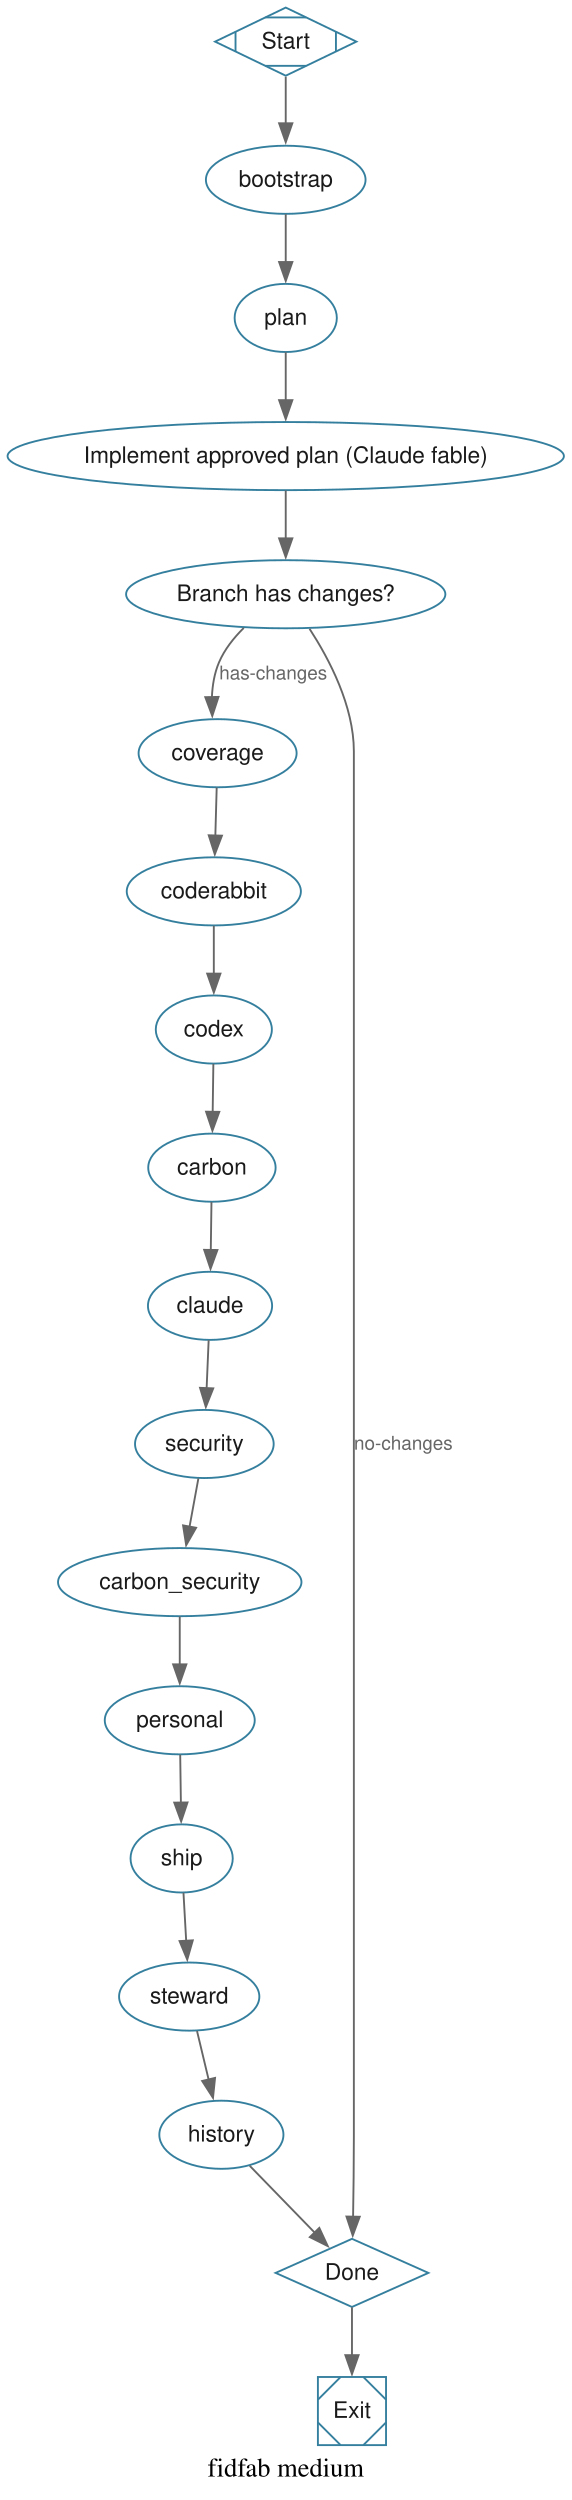
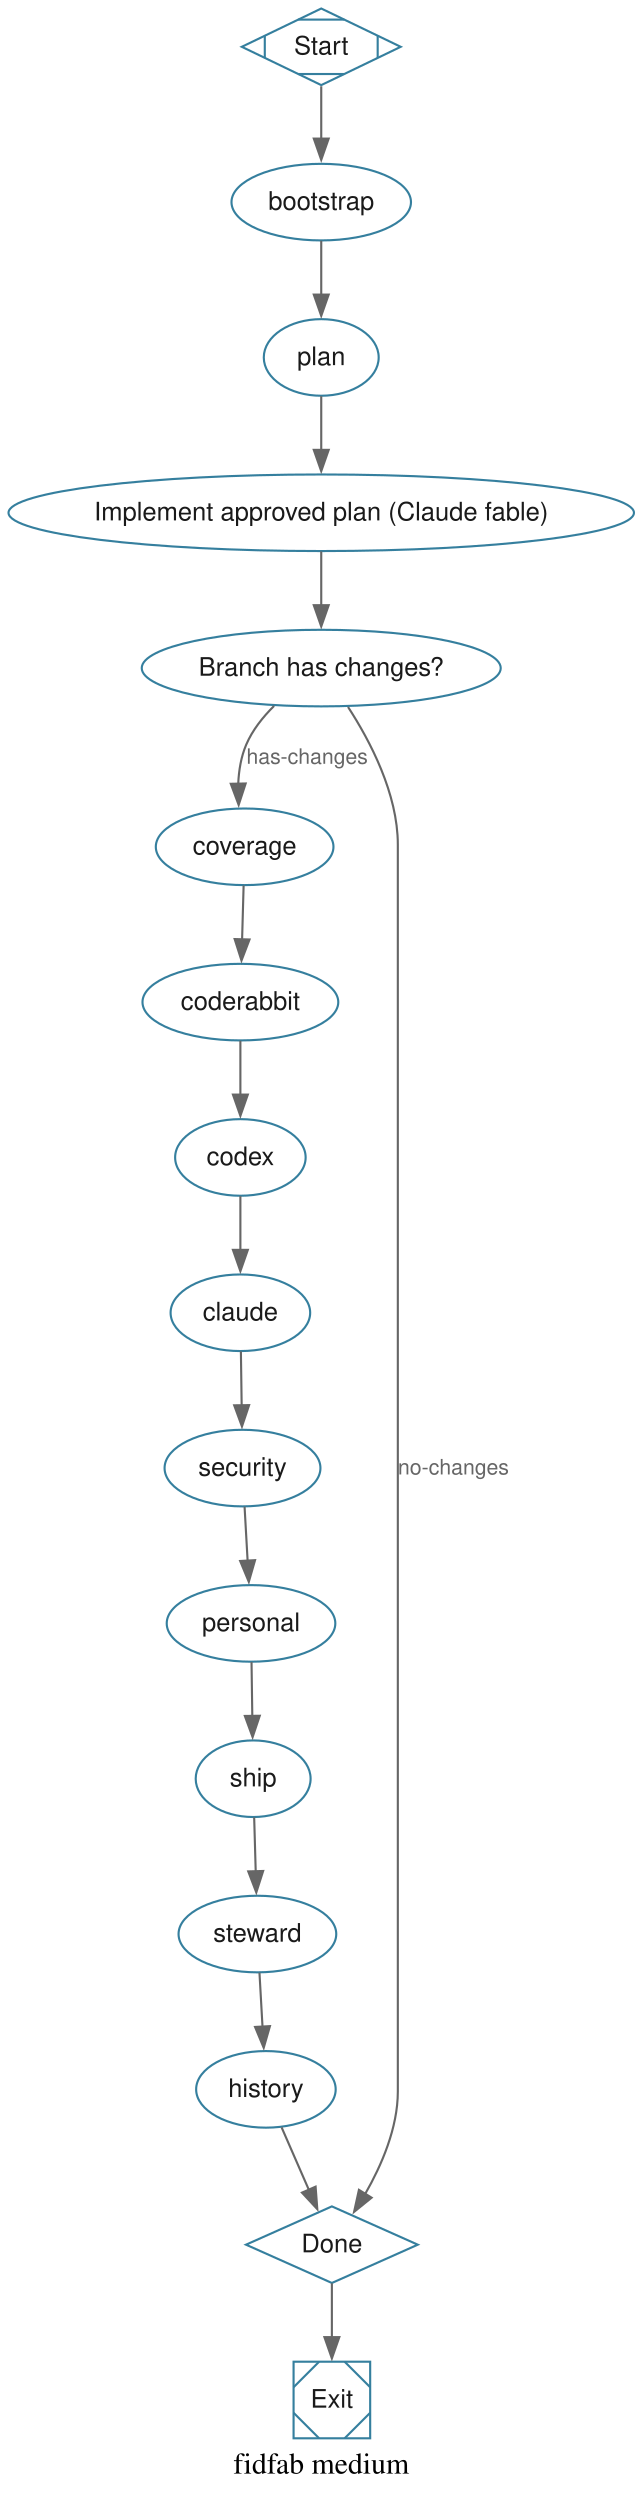
- <svg xmlns="http://www.w3.org/2000/svg" width="302pt" height="1321pt" viewBox="0.00 0.00 302.00 1321.00">
+ <svg xmlns="http://www.w3.org/2000/svg" width="302pt" height="1175pt" viewBox="0.00 0.00 302.00 1175.00">
  <style>
  @media (prefers-color-scheme: dark) {
    text { fill: #e0e0e0 !important; }
    [stroke="#357f9e"] { stroke: #5bb8d8; }
    [stroke="#666666"] { stroke: #999999; }
    polygon[fill="#357f9e"] { fill: #5bb8d8; }
    polygon[fill="#666666"] { fill: #999999; }
  }
</style>
-   <g id="graph0" class="graph" transform="scale(1 1) rotate(0) translate(4 1316.8)">
+   <g id="graph0" class="graph" transform="scale(1 1) rotate(0) translate(4 1170.8)">
    <text xml:space="preserve" text-anchor="middle" x="146.98" y="-8.2" font-family="Times,serif" font-size="14.00">fidfab medium</text>
    <g id="node1" class="node">
-       <polygon fill="none" stroke="#357f9e" points="146.98,-1312.8 109.64,-1294.8 146.98,-1276.8 184.32,-1294.8 146.98,-1312.8" />
-       <polyline fill="none" stroke="#357f9e" points="120.45,-1300.01 120.45,-1289.59" />
-       <polyline fill="none" stroke="#357f9e" points="136.17,-1282.01 157.79,-1282.01" />
-       <polyline fill="none" stroke="#357f9e" points="173.51,-1289.59 173.51,-1300.01" />
-       <polyline fill="none" stroke="#357f9e" points="157.79,-1307.59 136.17,-1307.59" />
-       <text xml:space="preserve" text-anchor="middle" x="146.98" y="-1291.2" font-family="Helvetica,sans-Serif" font-size="12.00" fill="#1a1a1a">Start</text>
+       <polygon fill="none" stroke="#357f9e" points="146.98,-1166.8 109.64,-1148.8 146.98,-1130.8 184.32,-1148.8 146.98,-1166.8" />
+       <polyline fill="none" stroke="#357f9e" points="120.45,-1154.01 120.45,-1143.59" />
+       <polyline fill="none" stroke="#357f9e" points="136.17,-1136.01 157.79,-1136.01" />
+       <polyline fill="none" stroke="#357f9e" points="173.51,-1143.59 173.51,-1154.01" />
+       <polyline fill="none" stroke="#357f9e" points="157.79,-1161.59 136.17,-1161.59" />
+       <text xml:space="preserve" text-anchor="middle" x="146.98" y="-1145.2" font-family="Helvetica,sans-Serif" font-size="12.00" fill="#1a1a1a">Start</text>
    </g>
    <g id="node3" class="node">
-       <ellipse fill="none" stroke="#357f9e" cx="146.98" cy="-1221.8" rx="42.18" ry="18" />
-       <text xml:space="preserve" text-anchor="middle" x="146.98" y="-1218.2" font-family="Helvetica,sans-Serif" font-size="12.00" fill="#1a1a1a">bootstrap</text>
+       <ellipse fill="none" stroke="#357f9e" cx="146.98" cy="-1075.8" rx="42.18" ry="18" />
+       <text xml:space="preserve" text-anchor="middle" x="146.98" y="-1072.2" font-family="Helvetica,sans-Serif" font-size="12.00" fill="#1a1a1a">bootstrap</text>
    </g>
    <g id="edge1" class="edge">
-       <path fill="none" stroke="#666666" d="M146.98,-1276.25C146.98,-1268.77 146.98,-1259.85 146.98,-1251.46" />
-       <polygon fill="#666666" stroke="#666666" points="150.48,-1251.67 146.98,-1241.67 143.48,-1251.67 150.48,-1251.67" />
+       <path fill="none" stroke="#666666" d="M146.98,-1130.25C146.98,-1122.77 146.98,-1113.85 146.98,-1105.46" />
+       <polygon fill="#666666" stroke="#666666" points="150.48,-1105.67 146.98,-1095.67 143.48,-1105.67 150.48,-1105.67" />
    </g>
    <g id="node2" class="node">
-       <polygon fill="none" stroke="#357f9e" points="199.98,-60.8 163.98,-60.8 163.98,-24.8 199.98,-24.8 199.98,-60.8" />
-       <polyline fill="none" stroke="#357f9e" points="175.98,-60.8 163.98,-48.8" />
-       <polyline fill="none" stroke="#357f9e" points="163.98,-36.8 175.98,-24.8" />
-       <polyline fill="none" stroke="#357f9e" points="187.98,-24.8 199.98,-36.8" />
-       <polyline fill="none" stroke="#357f9e" points="199.98,-48.8 187.98,-60.8" />
-       <text xml:space="preserve" text-anchor="middle" x="181.98" y="-39.2" font-family="Helvetica,sans-Serif" font-size="12.00" fill="#1a1a1a">Exit</text>
+       <polygon fill="none" stroke="#357f9e" points="169.98,-60.8 133.98,-60.8 133.98,-24.8 169.98,-24.8 169.98,-60.8" />
+       <polyline fill="none" stroke="#357f9e" points="145.98,-60.8 133.98,-48.8" />
+       <polyline fill="none" stroke="#357f9e" points="133.98,-36.8 145.98,-24.8" />
+       <polyline fill="none" stroke="#357f9e" points="157.98,-24.8 169.98,-36.8" />
+       <polyline fill="none" stroke="#357f9e" points="169.98,-48.8 157.98,-60.8" />
+       <text xml:space="preserve" text-anchor="middle" x="151.98" y="-39.2" font-family="Helvetica,sans-Serif" font-size="12.00" fill="#1a1a1a">Exit</text>
    </g>
    <g id="node4" class="node">
-       <ellipse fill="none" stroke="#357f9e" cx="146.98" cy="-1148.8" rx="27" ry="18" />
-       <text xml:space="preserve" text-anchor="middle" x="146.98" y="-1145.2" font-family="Helvetica,sans-Serif" font-size="12.00" fill="#1a1a1a">plan</text>
+       <ellipse fill="none" stroke="#357f9e" cx="146.98" cy="-1002.8" rx="27" ry="18" />
+       <text xml:space="preserve" text-anchor="middle" x="146.98" y="-999.2" font-family="Helvetica,sans-Serif" font-size="12.00" fill="#1a1a1a">plan</text>
    </g>
    <g id="edge2" class="edge">
-       <path fill="none" stroke="#666666" d="M146.98,-1203.62C146.98,-1196.03 146.98,-1186.91 146.98,-1178.34" />
-       <polygon fill="#666666" stroke="#666666" points="150.48,-1178.35 146.98,-1168.35 143.48,-1178.35 150.48,-1178.35" />
-     </g>
-     <g id="node5" class="node claude fable implement">
-       <ellipse fill="none" stroke="#357f9e" cx="146.98" cy="-1075.8" rx="146.98" ry="18" />
-       <text xml:space="preserve" text-anchor="middle" x="146.98" y="-1072.2" font-family="Helvetica,sans-Serif" font-size="12.00" fill="#1a1a1a">Implement approved plan (Claude fable)</text>
-     </g>
-     <g id="edge3" class="edge">
-       <path fill="none" stroke="#666666" d="M146.98,-1130.62C146.98,-1123.03 146.98,-1113.91 146.98,-1105.34" />
-       <polygon fill="#666666" stroke="#666666" points="150.48,-1105.35 146.98,-1095.35 143.48,-1105.35 150.48,-1105.35" />
-     </g>
-     <g id="node6" class="node">
-       <ellipse fill="none" stroke="#357f9e" cx="146.98" cy="-1002.8" rx="84.36" ry="18" />
-       <text xml:space="preserve" text-anchor="middle" x="146.98" y="-999.2" font-family="Helvetica,sans-Serif" font-size="12.00" fill="#1a1a1a">Branch has changes?</text>
-     </g>
-     <g id="edge4" class="edge">
      <path fill="none" stroke="#666666" d="M146.98,-1057.62C146.98,-1050.03 146.98,-1040.91 146.98,-1032.34" />
      <polygon fill="#666666" stroke="#666666" points="150.48,-1032.35 146.98,-1022.35 143.48,-1032.35 150.48,-1032.35" />
    </g>
+     <g id="node5" class="node claude fable implement">
+       <ellipse fill="none" stroke="#357f9e" cx="146.98" cy="-929.8" rx="146.98" ry="18" />
+       <text xml:space="preserve" text-anchor="middle" x="146.98" y="-926.2" font-family="Helvetica,sans-Serif" font-size="12.00" fill="#1a1a1a">Implement approved plan (Claude fable)</text>
+     </g>
+     <g id="edge3" class="edge">
+       <path fill="none" stroke="#666666" d="M146.98,-984.62C146.98,-977.03 146.98,-967.91 146.98,-959.34" />
+       <polygon fill="#666666" stroke="#666666" points="150.48,-959.35 146.98,-949.35 143.48,-959.35 150.48,-959.35" />
+     </g>
+     <g id="node6" class="node">
+       <ellipse fill="none" stroke="#357f9e" cx="146.98" cy="-856.8" rx="84.36" ry="18" />
+       <text xml:space="preserve" text-anchor="middle" x="146.98" y="-853.2" font-family="Helvetica,sans-Serif" font-size="12.00" fill="#1a1a1a">Branch has changes?</text>
+     </g>
+     <g id="edge4" class="edge">
+       <path fill="none" stroke="#666666" d="M146.98,-911.62C146.98,-904.03 146.98,-894.91 146.98,-886.34" />
+       <polygon fill="#666666" stroke="#666666" points="150.48,-886.35 146.98,-876.35 143.48,-886.35 150.48,-886.35" />
+     </g>
    <g id="node7" class="node">
-       <ellipse fill="none" stroke="#357f9e" cx="110.98" cy="-918.8" rx="41.75" ry="18" />
-       <text xml:space="preserve" text-anchor="middle" x="110.98" y="-915.2" font-family="Helvetica,sans-Serif" font-size="12.00" fill="#1a1a1a">coverage</text>
+       <ellipse fill="none" stroke="#357f9e" cx="110.98" cy="-772.8" rx="41.75" ry="18" />
+       <text xml:space="preserve" text-anchor="middle" x="110.98" y="-769.2" font-family="Helvetica,sans-Serif" font-size="12.00" fill="#1a1a1a">coverage</text>
    </g>
    <g id="edge5" class="edge">
-       <path fill="none" stroke="#666666" d="M124.83,-985.03C119.56,-979.82 114.63,-973.63 111.72,-966.8 109.3,-961.13 108.25,-954.71 107.97,-948.48" />
-       <polygon fill="#666666" stroke="#666666" points="111.46,-948.56 108.17,-938.49 104.47,-948.42 111.46,-948.56" />
-       <text xml:space="preserve" text-anchor="middle" x="140.35" y="-957.8" font-family="Helvetica,sans-Serif" font-size="10.00" fill="#666666">has-changes</text>
+       <path fill="none" stroke="#666666" d="M124.83,-839.03C119.56,-833.82 114.63,-827.63 111.72,-820.8 109.3,-815.13 108.25,-808.71 107.97,-802.48" />
+       <polygon fill="#666666" stroke="#666666" points="111.46,-802.56 108.17,-792.49 104.47,-802.42 111.46,-802.56" />
+       <text xml:space="preserve" text-anchor="middle" x="140.35" y="-811.8" font-family="Helvetica,sans-Serif" font-size="10.00" fill="#666666">has-changes</text>
    </g>
-     <g id="node18" class="node">
-       <polygon fill="none" stroke="#357f9e" points="181.98,-133.8 141.62,-115.8 181.98,-97.8 222.35,-115.8 181.98,-133.8" />
-       <text xml:space="preserve" text-anchor="middle" x="181.98" y="-112.2" font-family="Helvetica,sans-Serif" font-size="12.00" fill="#1a1a1a">Done</text>
+     <g id="node16" class="node">
+       <polygon fill="none" stroke="#357f9e" points="151.98,-133.8 111.62,-115.8 151.98,-97.8 192.35,-115.8 151.98,-133.8" />
+       <text xml:space="preserve" text-anchor="middle" x="151.98" y="-112.2" font-family="Helvetica,sans-Serif" font-size="12.00" fill="#1a1a1a">Done</text>
    </g>
    <g id="edge6" class="edge">
-       <path fill="none" stroke="#666666" d="M159.57,-984.53C169.95,-968.56 182.98,-943.75 182.98,-919.8 182.98,-919.8 182.98,-919.8 182.98,-187.8 182.98,-173.88 182.79,-158.43 182.57,-145.51" />
-       <polygon fill="#666666" stroke="#666666" points="186.07,-145.47 182.39,-135.53 179.07,-145.59 186.07,-145.47" />
-       <text xml:space="preserve" text-anchor="middle" x="209.11" y="-550.8" font-family="Helvetica,sans-Serif" font-size="10.00" fill="#666666">no-changes</text>
+       <path fill="none" stroke="#666666" d="M159.57,-838.53C169.95,-822.56 182.98,-797.75 182.98,-773.8 182.98,-773.8 182.98,-773.8 182.98,-187.8 182.98,-170.72 175.35,-153.1 167.66,-139.7" />
+       <polygon fill="#666666" stroke="#666666" points="170.65,-137.89 162.42,-131.22 164.7,-141.57 170.65,-137.89" />
+       <text xml:space="preserve" text-anchor="middle" x="209.11" y="-477.8" font-family="Helvetica,sans-Serif" font-size="10.00" fill="#666666">no-changes</text>
    </g>
    <g id="node8" class="node">
-       <ellipse fill="none" stroke="#357f9e" cx="108.98" cy="-845.8" rx="46.01" ry="18" />
-       <text xml:space="preserve" text-anchor="middle" x="108.98" y="-842.2" font-family="Helvetica,sans-Serif" font-size="12.00" fill="#1a1a1a">coderabbit</text>
+       <ellipse fill="none" stroke="#357f9e" cx="108.98" cy="-699.8" rx="46.01" ry="18" />
+       <text xml:space="preserve" text-anchor="middle" x="108.98" y="-696.2" font-family="Helvetica,sans-Serif" font-size="12.00" fill="#1a1a1a">coderabbit</text>
    </g>
    <g id="edge7" class="edge">
-       <path fill="none" stroke="#666666" d="M110.5,-900.62C110.28,-892.94 110.02,-883.7 109.78,-875.05" />
-       <polygon fill="#666666" stroke="#666666" points="113.28,-875.24 109.5,-865.35 106.29,-875.44 113.28,-875.24" />
+       <path fill="none" stroke="#666666" d="M110.5,-754.62C110.28,-746.94 110.02,-737.7 109.78,-729.05" />
+       <polygon fill="#666666" stroke="#666666" points="113.28,-729.24 109.5,-719.35 106.29,-729.44 113.28,-729.24" />
    </g>
    <g id="node9" class="node">
-       <ellipse fill="none" stroke="#357f9e" cx="108.98" cy="-772.8" rx="30.67" ry="18" />
-       <text xml:space="preserve" text-anchor="middle" x="108.98" y="-769.2" font-family="Helvetica,sans-Serif" font-size="12.00" fill="#1a1a1a">codex</text>
+       <ellipse fill="none" stroke="#357f9e" cx="108.98" cy="-626.8" rx="30.67" ry="18" />
+       <text xml:space="preserve" text-anchor="middle" x="108.98" y="-623.2" font-family="Helvetica,sans-Serif" font-size="12.00" fill="#1a1a1a">codex</text>
    </g>
    <g id="edge8" class="edge">
-       <path fill="none" stroke="#666666" d="M108.98,-827.62C108.98,-820.03 108.98,-810.91 108.98,-802.34" />
-       <polygon fill="#666666" stroke="#666666" points="112.48,-802.35 108.98,-792.35 105.48,-802.35 112.48,-802.35" />
+       <path fill="none" stroke="#666666" d="M108.98,-681.62C108.98,-674.03 108.98,-664.91 108.98,-656.34" />
+       <polygon fill="#666666" stroke="#666666" points="112.48,-656.35 108.98,-646.35 105.48,-656.35 112.48,-656.35" />
    </g>
    <g id="node10" class="node">
-       <ellipse fill="none" stroke="#357f9e" cx="107.98" cy="-699.8" rx="33.65" ry="18" />
-       <text xml:space="preserve" text-anchor="middle" x="107.98" y="-696.2" font-family="Helvetica,sans-Serif" font-size="12.00" fill="#1a1a1a">carbon</text>
+       <ellipse fill="none" stroke="#357f9e" cx="108.98" cy="-553.8" rx="32.8" ry="18" />
+       <text xml:space="preserve" text-anchor="middle" x="108.98" y="-550.2" font-family="Helvetica,sans-Serif" font-size="12.00" fill="#1a1a1a">claude</text>
    </g>
    <g id="edge9" class="edge">
-       <path fill="none" stroke="#666666" d="M108.74,-754.62C108.63,-747.03 108.5,-737.91 108.38,-729.34" />
-       <polygon fill="#666666" stroke="#666666" points="111.88,-729.3 108.24,-719.35 104.88,-729.39 111.88,-729.3" />
+       <path fill="none" stroke="#666666" d="M108.98,-608.62C108.98,-601.03 108.98,-591.91 108.98,-583.34" />
+       <polygon fill="#666666" stroke="#666666" points="112.48,-583.35 108.98,-573.35 105.48,-583.35 112.48,-583.35" />
    </g>
    <g id="node11" class="node">
-       <ellipse fill="none" stroke="#357f9e" cx="106.98" cy="-626.8" rx="32.8" ry="18" />
-       <text xml:space="preserve" text-anchor="middle" x="106.98" y="-623.2" font-family="Helvetica,sans-Serif" font-size="12.00" fill="#1a1a1a">claude</text>
+       <ellipse fill="none" stroke="#357f9e" cx="109.98" cy="-480.8" rx="36.63" ry="18" />
+       <text xml:space="preserve" text-anchor="middle" x="109.98" y="-477.2" font-family="Helvetica,sans-Serif" font-size="12.00" fill="#1a1a1a">security</text>
    </g>
    <g id="edge10" class="edge">
-       <path fill="none" stroke="#666666" d="M107.74,-681.62C107.63,-674.03 107.5,-664.91 107.38,-656.34" />
-       <polygon fill="#666666" stroke="#666666" points="110.88,-656.3 107.24,-646.35 103.88,-656.39 110.88,-656.3" />
+       <path fill="none" stroke="#666666" d="M109.22,-535.62C109.33,-528.03 109.46,-518.91 109.58,-510.34" />
+       <polygon fill="#666666" stroke="#666666" points="113.08,-510.39 109.72,-500.35 106.08,-510.3 113.08,-510.39" />
    </g>
    <g id="node12" class="node">
-       <ellipse fill="none" stroke="#357f9e" cx="103.98" cy="-553.8" rx="36.63" ry="18" />
-       <text xml:space="preserve" text-anchor="middle" x="103.98" y="-550.2" font-family="Helvetica,sans-Serif" font-size="12.00" fill="#1a1a1a">security</text>
+       <ellipse fill="none" stroke="#357f9e" cx="113.98" cy="-407.8" rx="39.62" ry="18" />
+       <text xml:space="preserve" text-anchor="middle" x="113.98" y="-404.2" font-family="Helvetica,sans-Serif" font-size="12.00" fill="#1a1a1a">personal</text>
    </g>
    <g id="edge11" class="edge">
-       <path fill="none" stroke="#666666" d="M106.25,-608.62C105.93,-600.94 105.54,-591.7 105.17,-583.05" />
-       <polygon fill="#666666" stroke="#666666" points="108.68,-583.19 104.76,-573.34 101.69,-583.48 108.68,-583.19" />
+       <path fill="none" stroke="#666666" d="M110.95,-462.62C111.38,-454.94 111.9,-445.7 112.39,-437.05" />
+       <polygon fill="#666666" stroke="#666666" points="115.87,-437.52 112.94,-427.34 108.88,-437.13 115.87,-437.52" />
    </g>
    <g id="node13" class="node">
-       <ellipse fill="none" stroke="#357f9e" cx="90.98" cy="-480.8" rx="64.32" ry="18" />
-       <text xml:space="preserve" text-anchor="middle" x="90.98" y="-477.2" font-family="Helvetica,sans-Serif" font-size="12.00" fill="#1a1a1a">carbon_security</text>
+       <ellipse fill="none" stroke="#357f9e" cx="114.98" cy="-334.8" rx="27" ry="18" />
+       <text xml:space="preserve" text-anchor="middle" x="114.98" y="-331.2" font-family="Helvetica,sans-Serif" font-size="12.00" fill="#1a1a1a">ship</text>
    </g>
    <g id="edge12" class="edge">
-       <path fill="none" stroke="#666666" d="M100.83,-535.62C99.43,-527.94 97.74,-518.7 96.15,-510.05" />
-       <polygon fill="#666666" stroke="#666666" points="99.62,-509.53 94.37,-500.32 92.73,-510.79 99.62,-509.53" />
+       <path fill="none" stroke="#666666" d="M114.22,-389.62C114.33,-382.03 114.46,-372.91 114.58,-364.34" />
+       <polygon fill="#666666" stroke="#666666" points="118.08,-364.39 114.72,-354.35 111.08,-364.3 118.08,-364.39" />
    </g>
    <g id="node14" class="node">
-       <ellipse fill="none" stroke="#357f9e" cx="90.98" cy="-407.8" rx="39.62" ry="18" />
-       <text xml:space="preserve" text-anchor="middle" x="90.98" y="-404.2" font-family="Helvetica,sans-Serif" font-size="12.00" fill="#1a1a1a">personal</text>
+       <ellipse fill="none" stroke="#357f9e" cx="116.98" cy="-261.8" rx="37.06" ry="18" />
+       <text xml:space="preserve" text-anchor="middle" x="116.98" y="-258.2" font-family="Helvetica,sans-Serif" font-size="12.00" fill="#1a1a1a">steward</text>
    </g>
    <g id="edge13" class="edge">
-       <path fill="none" stroke="#666666" d="M90.98,-462.62C90.98,-455.03 90.98,-445.91 90.98,-437.34" />
-       <polygon fill="#666666" stroke="#666666" points="94.48,-437.35 90.98,-427.35 87.48,-437.35 94.48,-437.35" />
+       <path fill="none" stroke="#666666" d="M115.46,-316.62C115.68,-308.94 115.94,-299.7 116.19,-291.05" />
+       <polygon fill="#666666" stroke="#666666" points="119.68,-291.44 116.46,-281.35 112.68,-291.24 119.68,-291.44" />
    </g>
    <g id="node15" class="node">
-       <ellipse fill="none" stroke="#357f9e" cx="91.98" cy="-334.8" rx="27" ry="18" />
-       <text xml:space="preserve" text-anchor="middle" x="91.98" y="-331.2" font-family="Helvetica,sans-Serif" font-size="12.00" fill="#1a1a1a">ship</text>
+       <ellipse fill="none" stroke="#357f9e" cx="120.98" cy="-188.8" rx="32.79" ry="18" />
+       <text xml:space="preserve" text-anchor="middle" x="120.98" y="-185.2" font-family="Helvetica,sans-Serif" font-size="12.00" fill="#1a1a1a">history</text>
    </g>
    <g id="edge14" class="edge">
-       <path fill="none" stroke="#666666" d="M91.22,-389.62C91.33,-382.03 91.46,-372.91 91.58,-364.34" />
-       <polygon fill="#666666" stroke="#666666" points="95.08,-364.39 91.72,-354.35 88.08,-364.3 95.08,-364.39" />
-     </g>
-     <g id="node16" class="node">
-       <ellipse fill="none" stroke="#357f9e" cx="95.98" cy="-261.8" rx="37.06" ry="18" />
-       <text xml:space="preserve" text-anchor="middle" x="95.98" y="-258.2" font-family="Helvetica,sans-Serif" font-size="12.00" fill="#1a1a1a">steward</text>
+       <path fill="none" stroke="#666666" d="M117.95,-243.62C118.38,-235.94 118.9,-226.7 119.39,-218.05" />
+       <polygon fill="#666666" stroke="#666666" points="122.87,-218.52 119.94,-208.34 115.88,-218.13 122.87,-218.52" />
    </g>
    <g id="edge15" class="edge">
-       <path fill="none" stroke="#666666" d="M92.95,-316.62C93.38,-308.94 93.9,-299.7 94.39,-291.05" />
-       <polygon fill="#666666" stroke="#666666" points="97.87,-291.52 94.94,-281.34 90.88,-291.13 97.87,-291.52" />
-     </g>
-     <g id="node17" class="node">
-       <ellipse fill="none" stroke="#357f9e" cx="112.98" cy="-188.8" rx="32.79" ry="18" />
-       <text xml:space="preserve" text-anchor="middle" x="112.98" y="-185.2" font-family="Helvetica,sans-Serif" font-size="12.00" fill="#1a1a1a">history</text>
+       <path fill="none" stroke="#666666" d="M128.33,-170.98C132.18,-162.16 136.97,-151.19 141.23,-141.43" />
+       <polygon fill="#666666" stroke="#666666" points="144.33,-143.07 145.13,-132.5 137.92,-140.26 144.33,-143.07" />
    </g>
    <g id="edge16" class="edge">
-       <path fill="none" stroke="#666666" d="M100.1,-243.62C101.95,-235.86 104.2,-226.48 106.29,-217.75" />
-       <polygon fill="#666666" stroke="#666666" points="109.63,-218.84 108.55,-208.3 102.82,-217.21 109.63,-218.84" />
-     </g>
-     <g id="edge17" class="edge">
-       <path fill="none" stroke="#666666" d="M127.95,-172.4C138.06,-162 151.5,-148.17 162.45,-136.9" />
-       <polygon fill="#666666" stroke="#666666" points="164.72,-139.58 169.18,-129.97 159.7,-134.71 164.72,-139.58" />
-     </g>
-     <g id="edge18" class="edge">
-       <path fill="none" stroke="#666666" d="M181.98,-97.62C181.98,-90.03 181.98,-80.9 181.98,-72.34" />
-       <polygon fill="#666666" stroke="#666666" points="185.48,-72.34 181.98,-62.34 178.48,-72.34 185.48,-72.34" />
+       <path fill="none" stroke="#666666" d="M151.98,-97.62C151.98,-90.03 151.98,-80.9 151.98,-72.34" />
+       <polygon fill="#666666" stroke="#666666" points="155.48,-72.34 151.98,-62.34 148.48,-72.34 155.48,-72.34" />
    </g>
  </g>
</svg>
